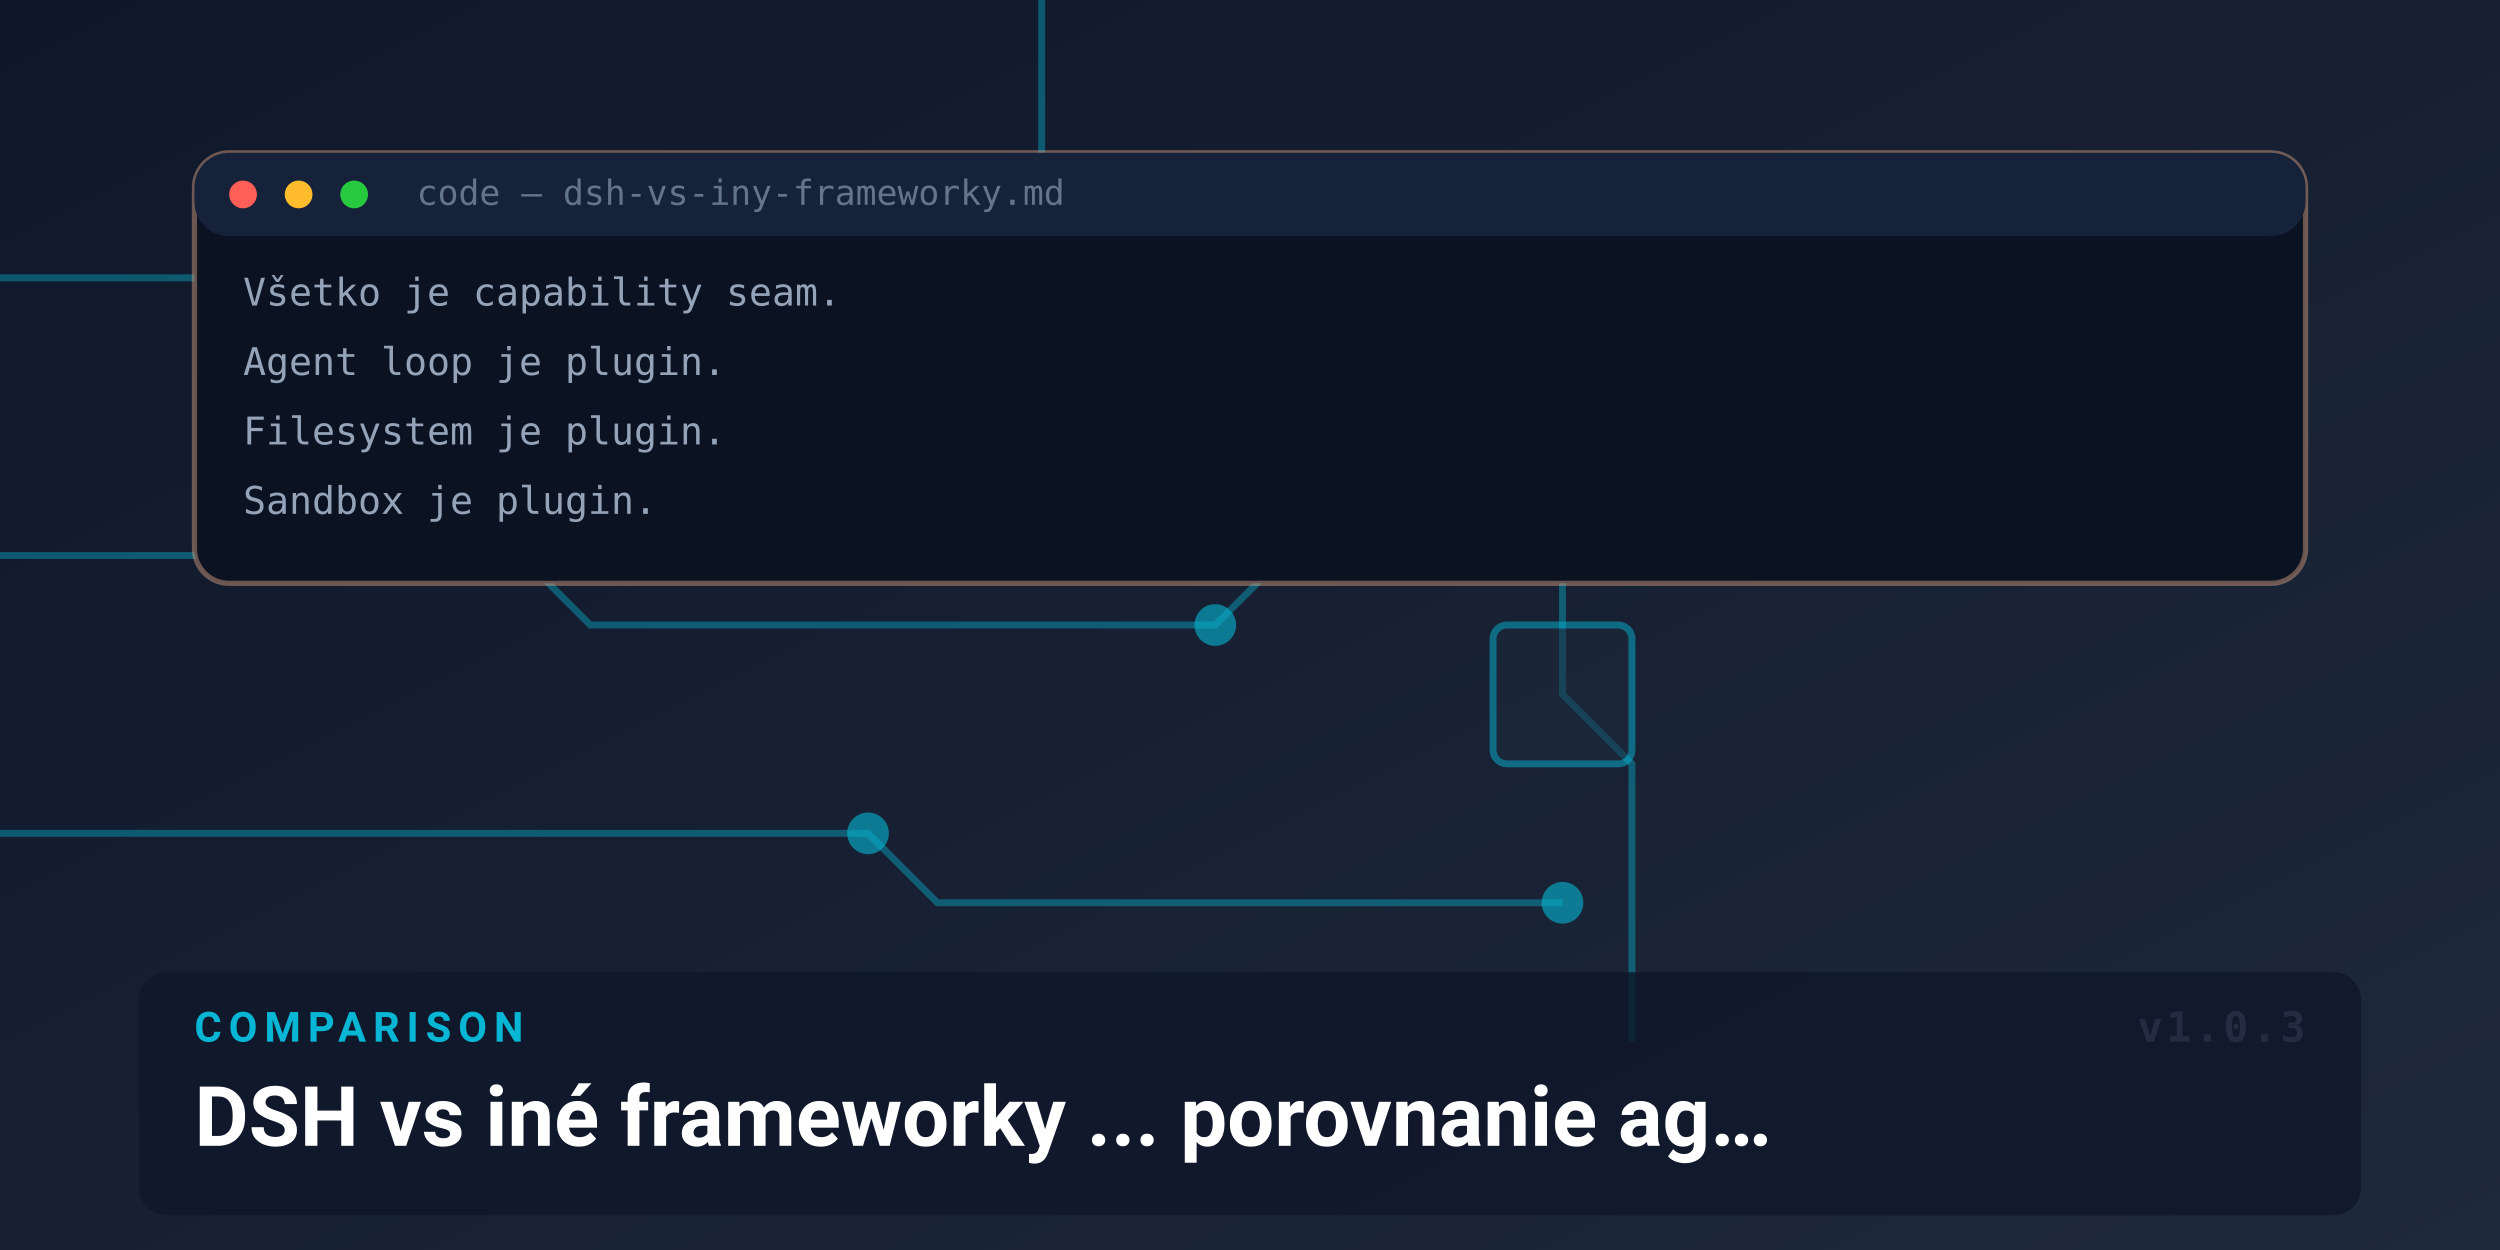
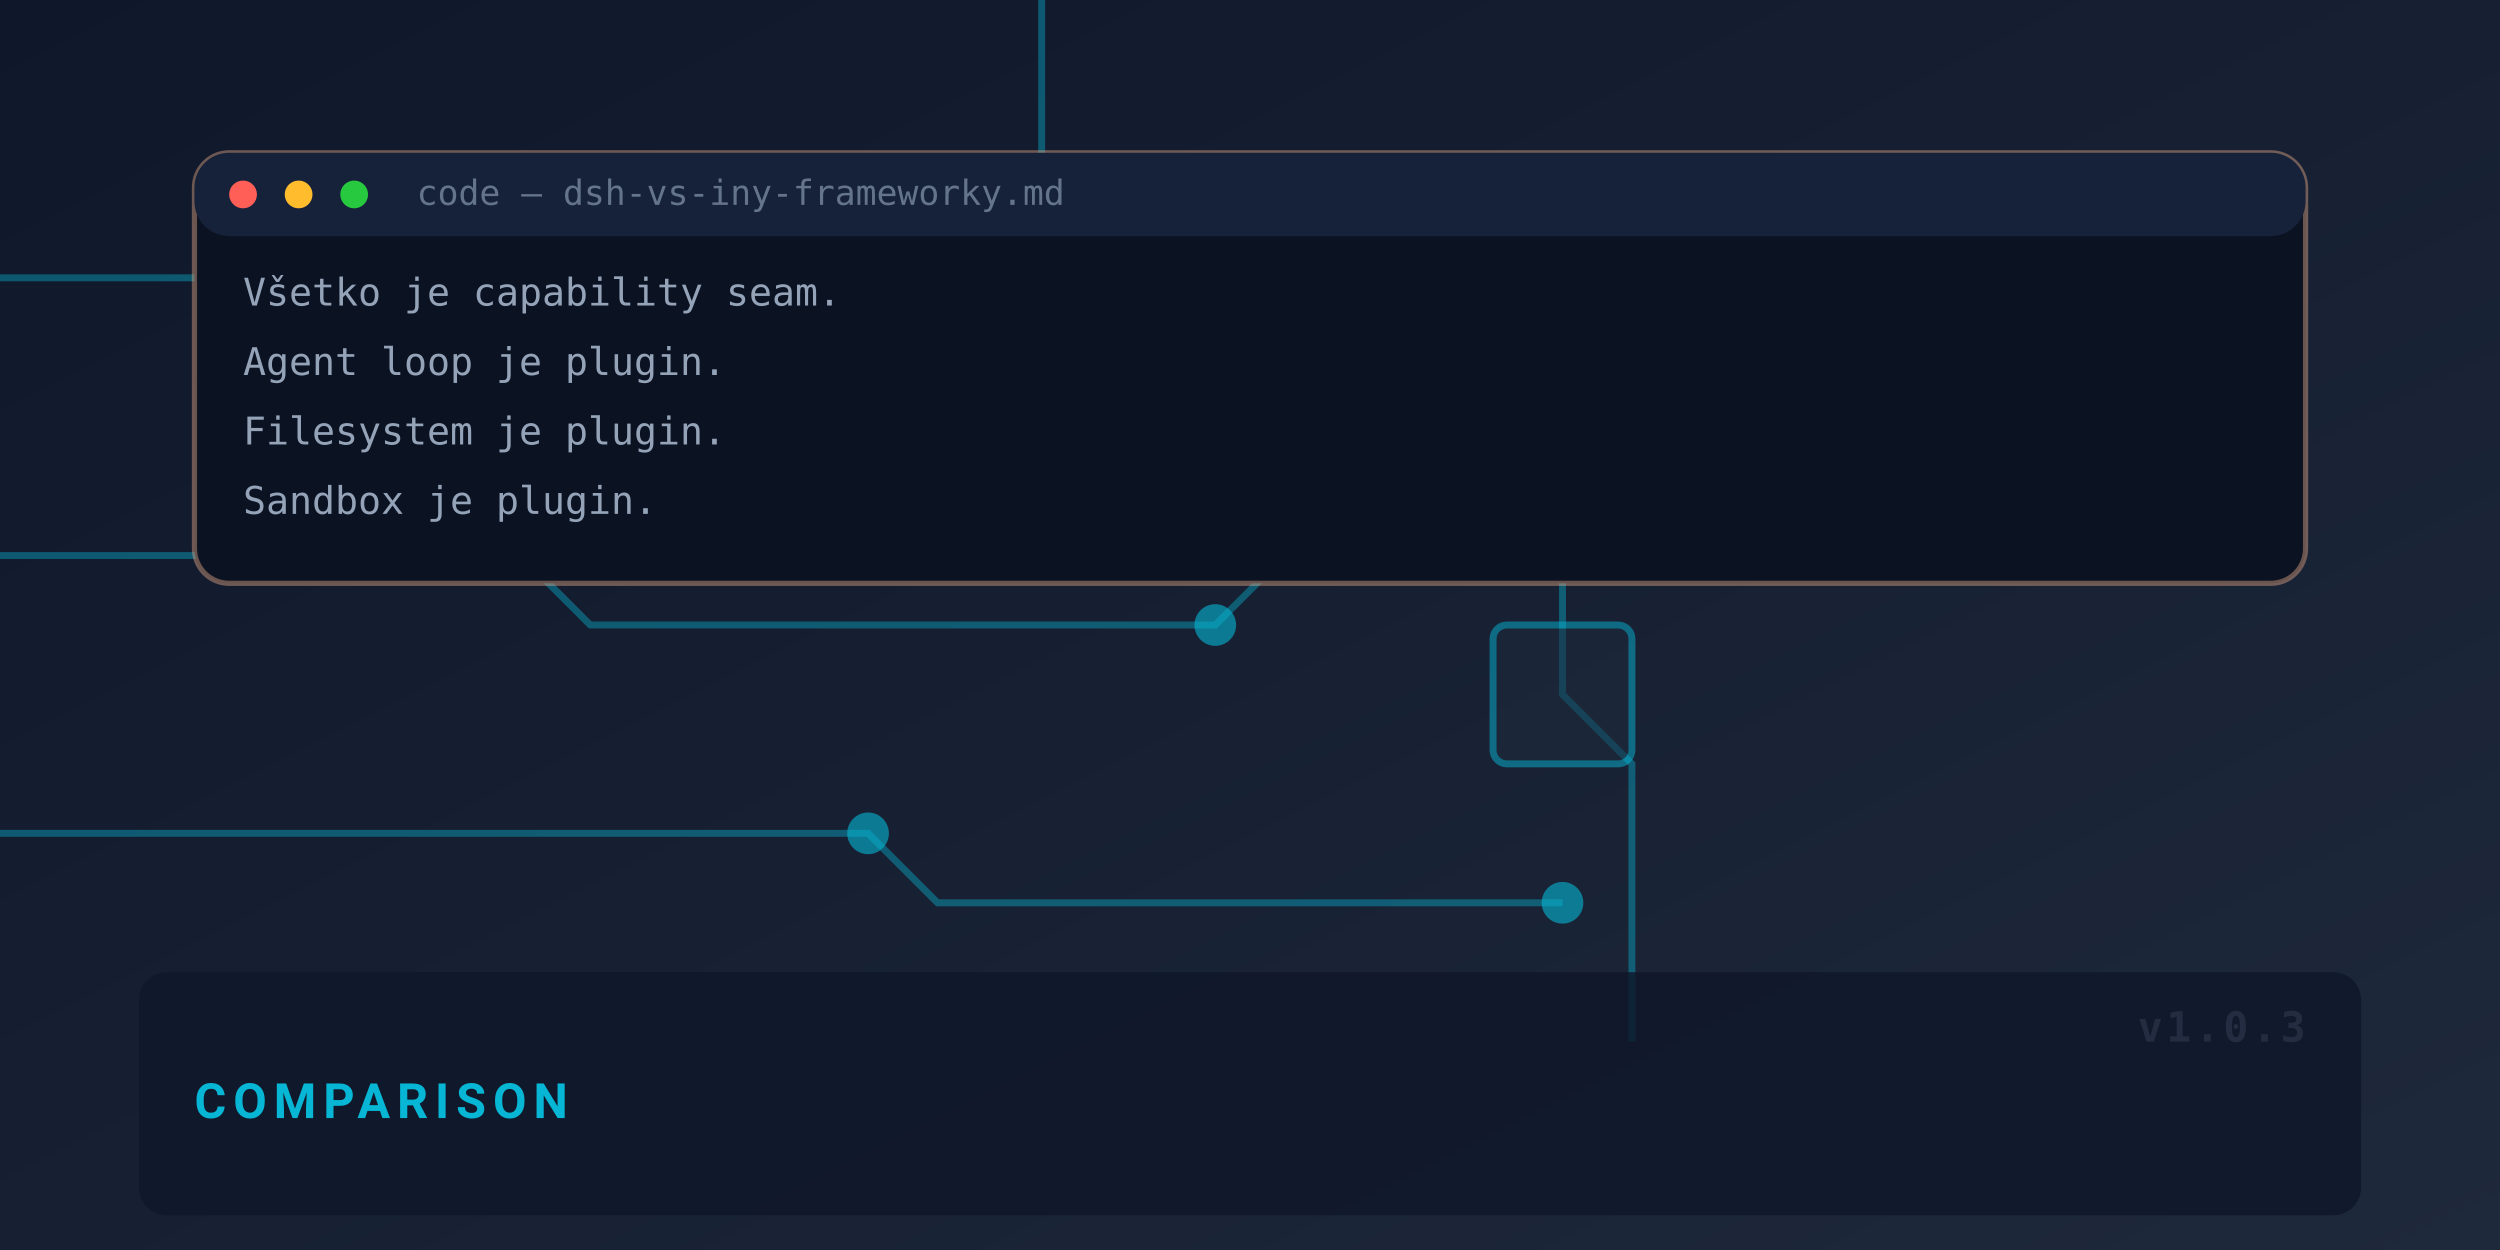
<svg xmlns="http://www.w3.org/2000/svg" viewBox="0 0 720 360" width="720" height="360">
  <defs>
    <linearGradient id="bg" x1="0%" y1="0%" x2="100%" y2="100%">
      <stop offset="0%" style="stop-color:#0f172a" />
      <stop offset="100%" style="stop-color:#1e293b" />
    </linearGradient>
  </defs>
  <rect width="720" height="360" fill="url(#bg)" />
  <g stroke="#06b6d4" stroke-width="2" fill="none" opacity="0.4">
    <path d="M0,80 L200,80 L220,100 L400,100" />
    <path d="M0,160 L150,160 L170,180 L350,180 L370,160 L500,160" />
    <path d="M0,240 L250,240 L270,260 L450,260" />
    <path d="M300,0 L300,80 L320,100 L320,160" />
    <path d="M450,100 L450,200 L470,220 L470,300" />
  </g>
  <g fill="#06b6d4" opacity="0.6">
    <circle cx="200" cy="80" r="6" />
    <circle cx="400" cy="100" r="6" />
    <circle cx="150" cy="160" r="6" />
    <circle cx="350" cy="180" r="6" />
    <circle cx="500" cy="160" r="6" />
    <circle cx="250" cy="240" r="6" />
    <circle cx="450" cy="260" r="6" />
  </g>
  <g fill="#1e293b" stroke="#06b6d4" stroke-width="2" opacity="0.5">
    <rect x="280" y="120" width="40" height="40" rx="4" />
    <rect x="430" y="180" width="40" height="40" rx="4" />
    <rect x="580" y="120" width="40" height="40" rx="4" />
  </g>
  <g>
    <rect x="56" y="44" width="608" height="124" rx="10" fill="#0b1222" stroke="#DEA584" stroke-opacity="0.45" stroke-width="1.5" />
    <rect x="56" y="44" width="608" height="24" rx="10" fill="#16213a" />
    <circle cx="70" cy="56" r="4" fill="#ff5f56" />
    <circle cx="86" cy="56" r="4" fill="#ffbd2e" />
    <circle cx="102" cy="56" r="4" fill="#27c93f" />
    <text x="120" y="59" font-family="monospace" font-size="10" fill="#64748b">code — dsh-vs-iny-frameworky.md</text>
    <text x="70" y="88" font-family="monospace" font-size="11" fill="#94a3b8">Všetko je capability seam.</text>
    <text x="70" y="108" font-family="monospace" font-size="11" fill="#94a3b8">Agent loop je plugin.</text>
    <text x="70" y="128" font-family="monospace" font-size="11" fill="#94a3b8">Filesystem je plugin.</text>
    <text x="70" y="148" font-family="monospace" font-size="11" fill="#94a3b8">Sandbox je plugin.</text>
  </g>
  <text x="664" y="300" text-anchor="end" font-family="monospace" font-size="12" font-weight="bold" letter-spacing="1" fill="#94a3b8" opacity="0.85">v1.0.3</text>
  <rect x="40" y="280" width="640" height="70" rx="8" fill="#0f172a" fill-opacity="0.82" />
-   <text x="56" y="300" font-family="Segoe UI, Roboto, sans-serif" font-size="12" font-weight="bold" letter-spacing="2" fill="#06b6d4">COMPARISON</text>
-   <text x="56" y="330" font-family="Segoe UI, Roboto, sans-serif" font-size="24" font-weight="bold" fill="#ffffff">DSH vs iné frameworky ... porovnanie ag…</text>
+   <text x="56" y="322" font-family="Segoe UI, Roboto, sans-serif" font-size="14" font-weight="bold" letter-spacing="2" fill="#06b6d4">COMPARISON</text>
</svg>
